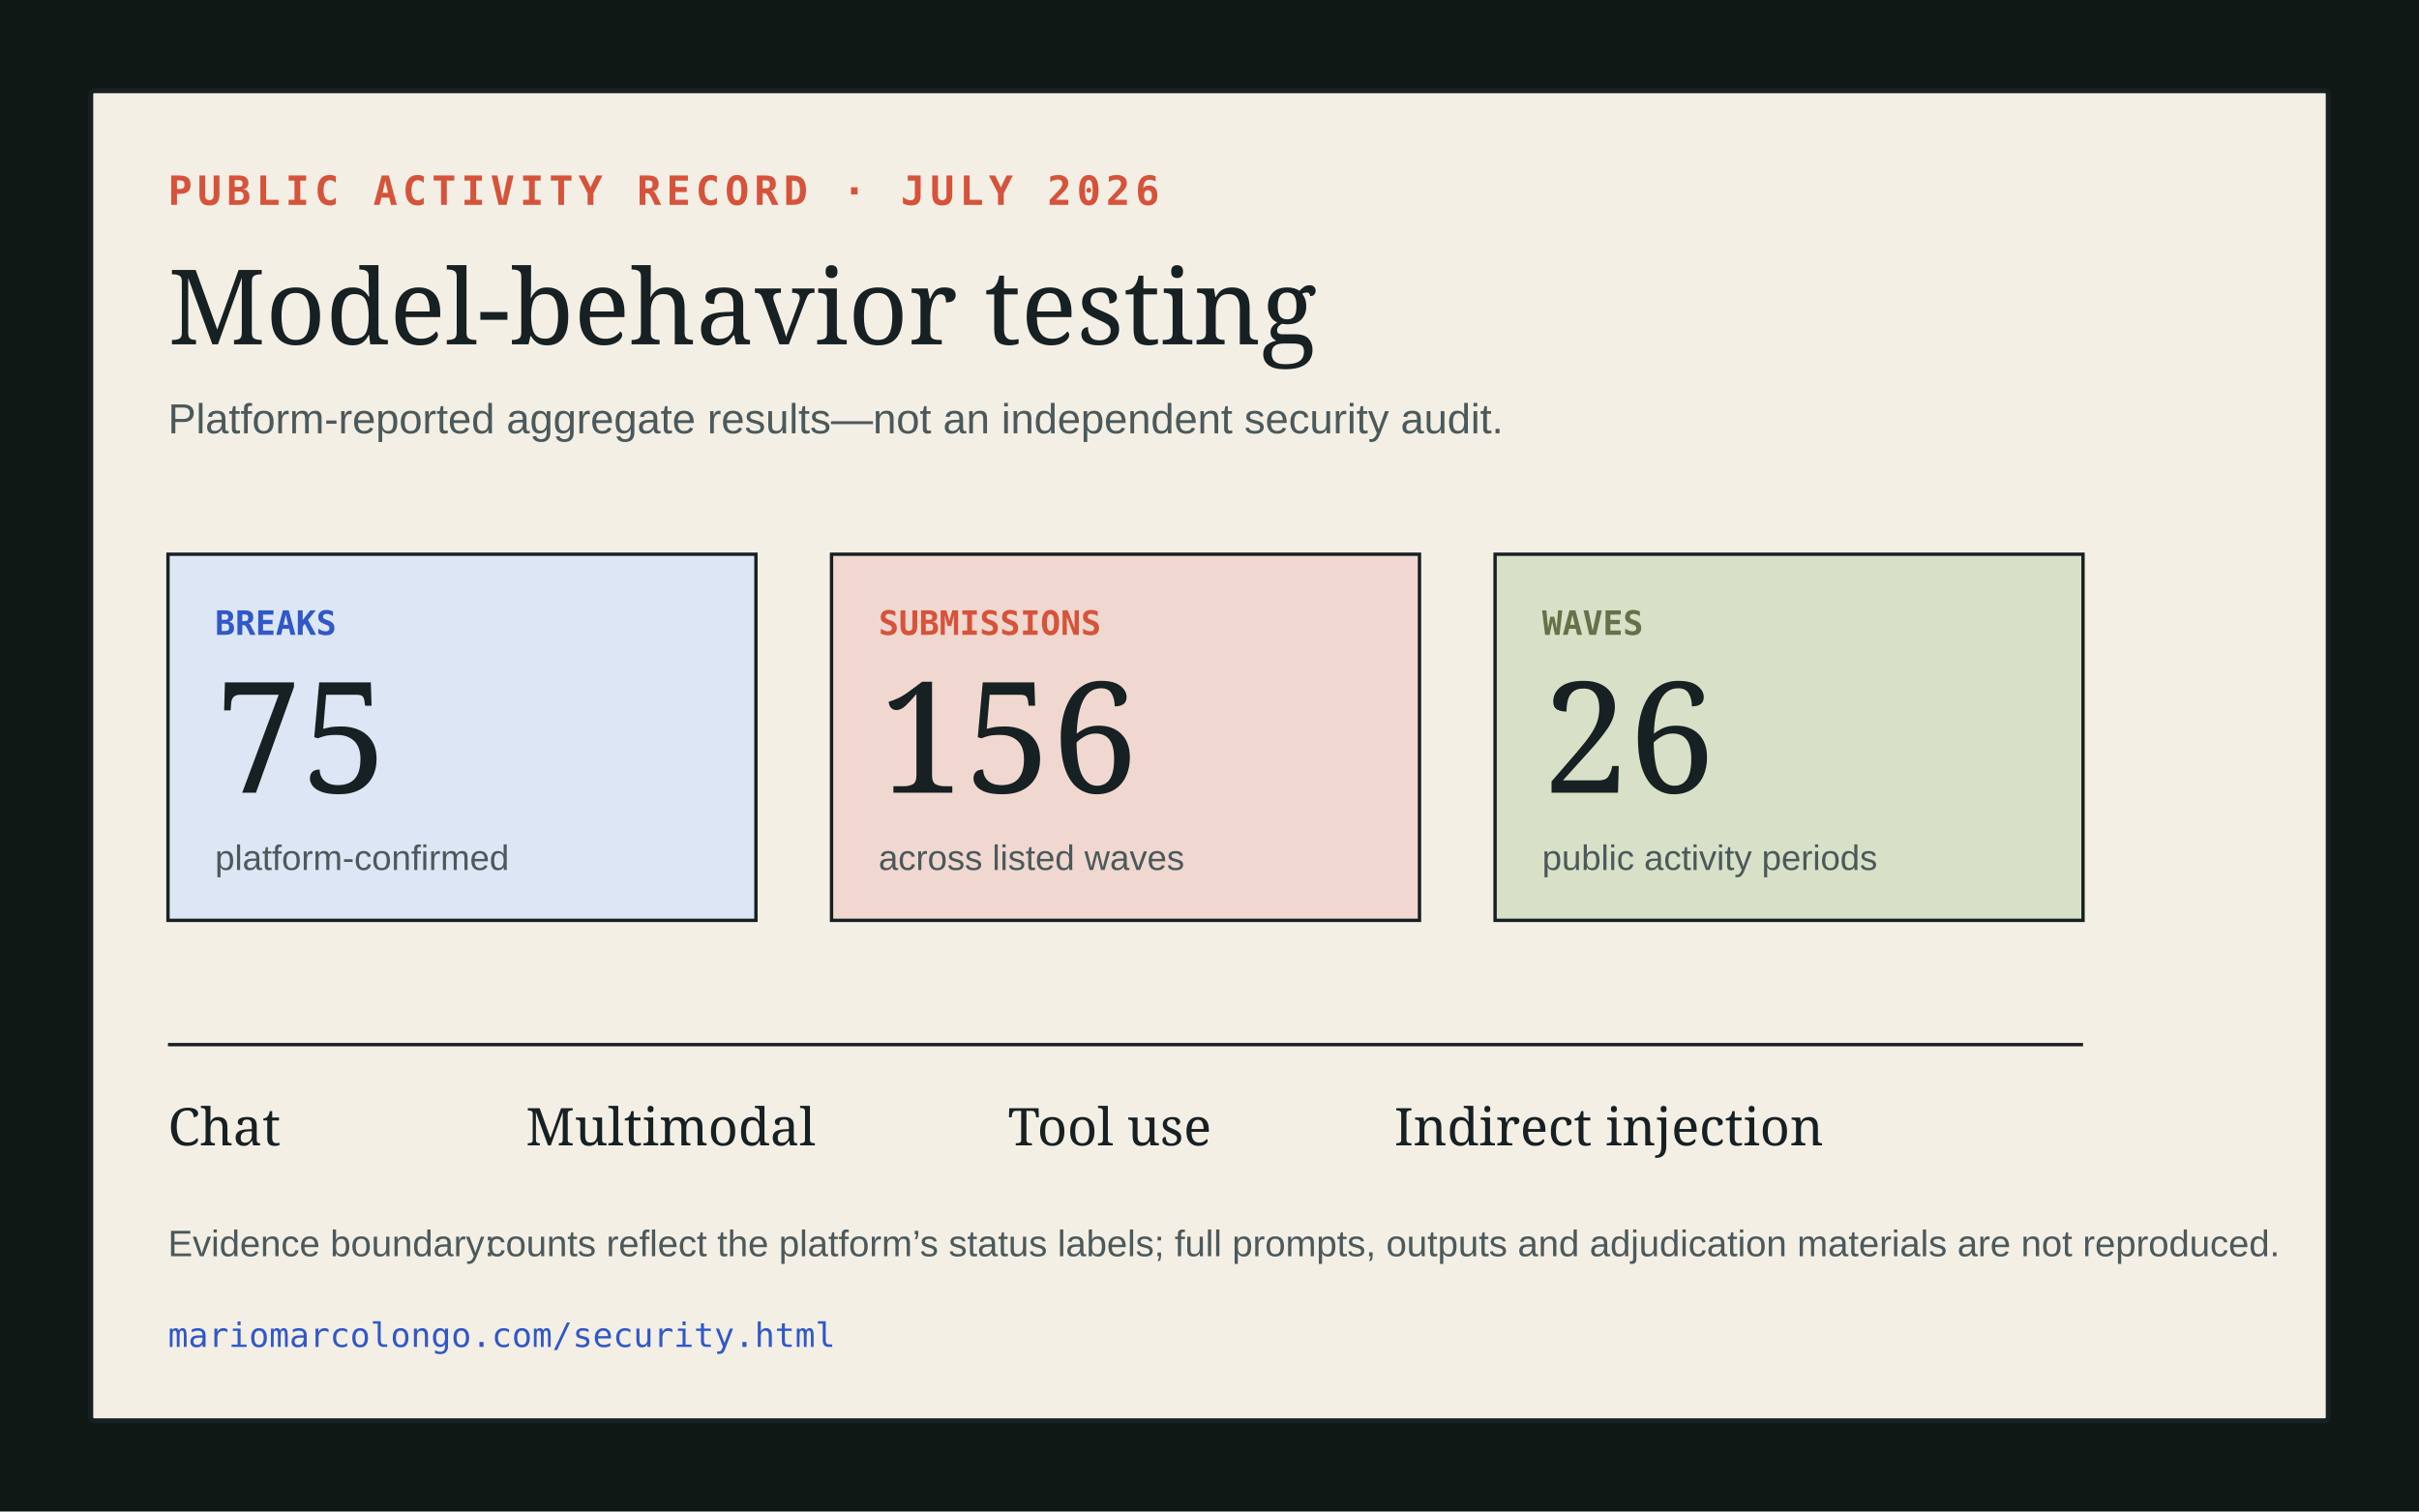
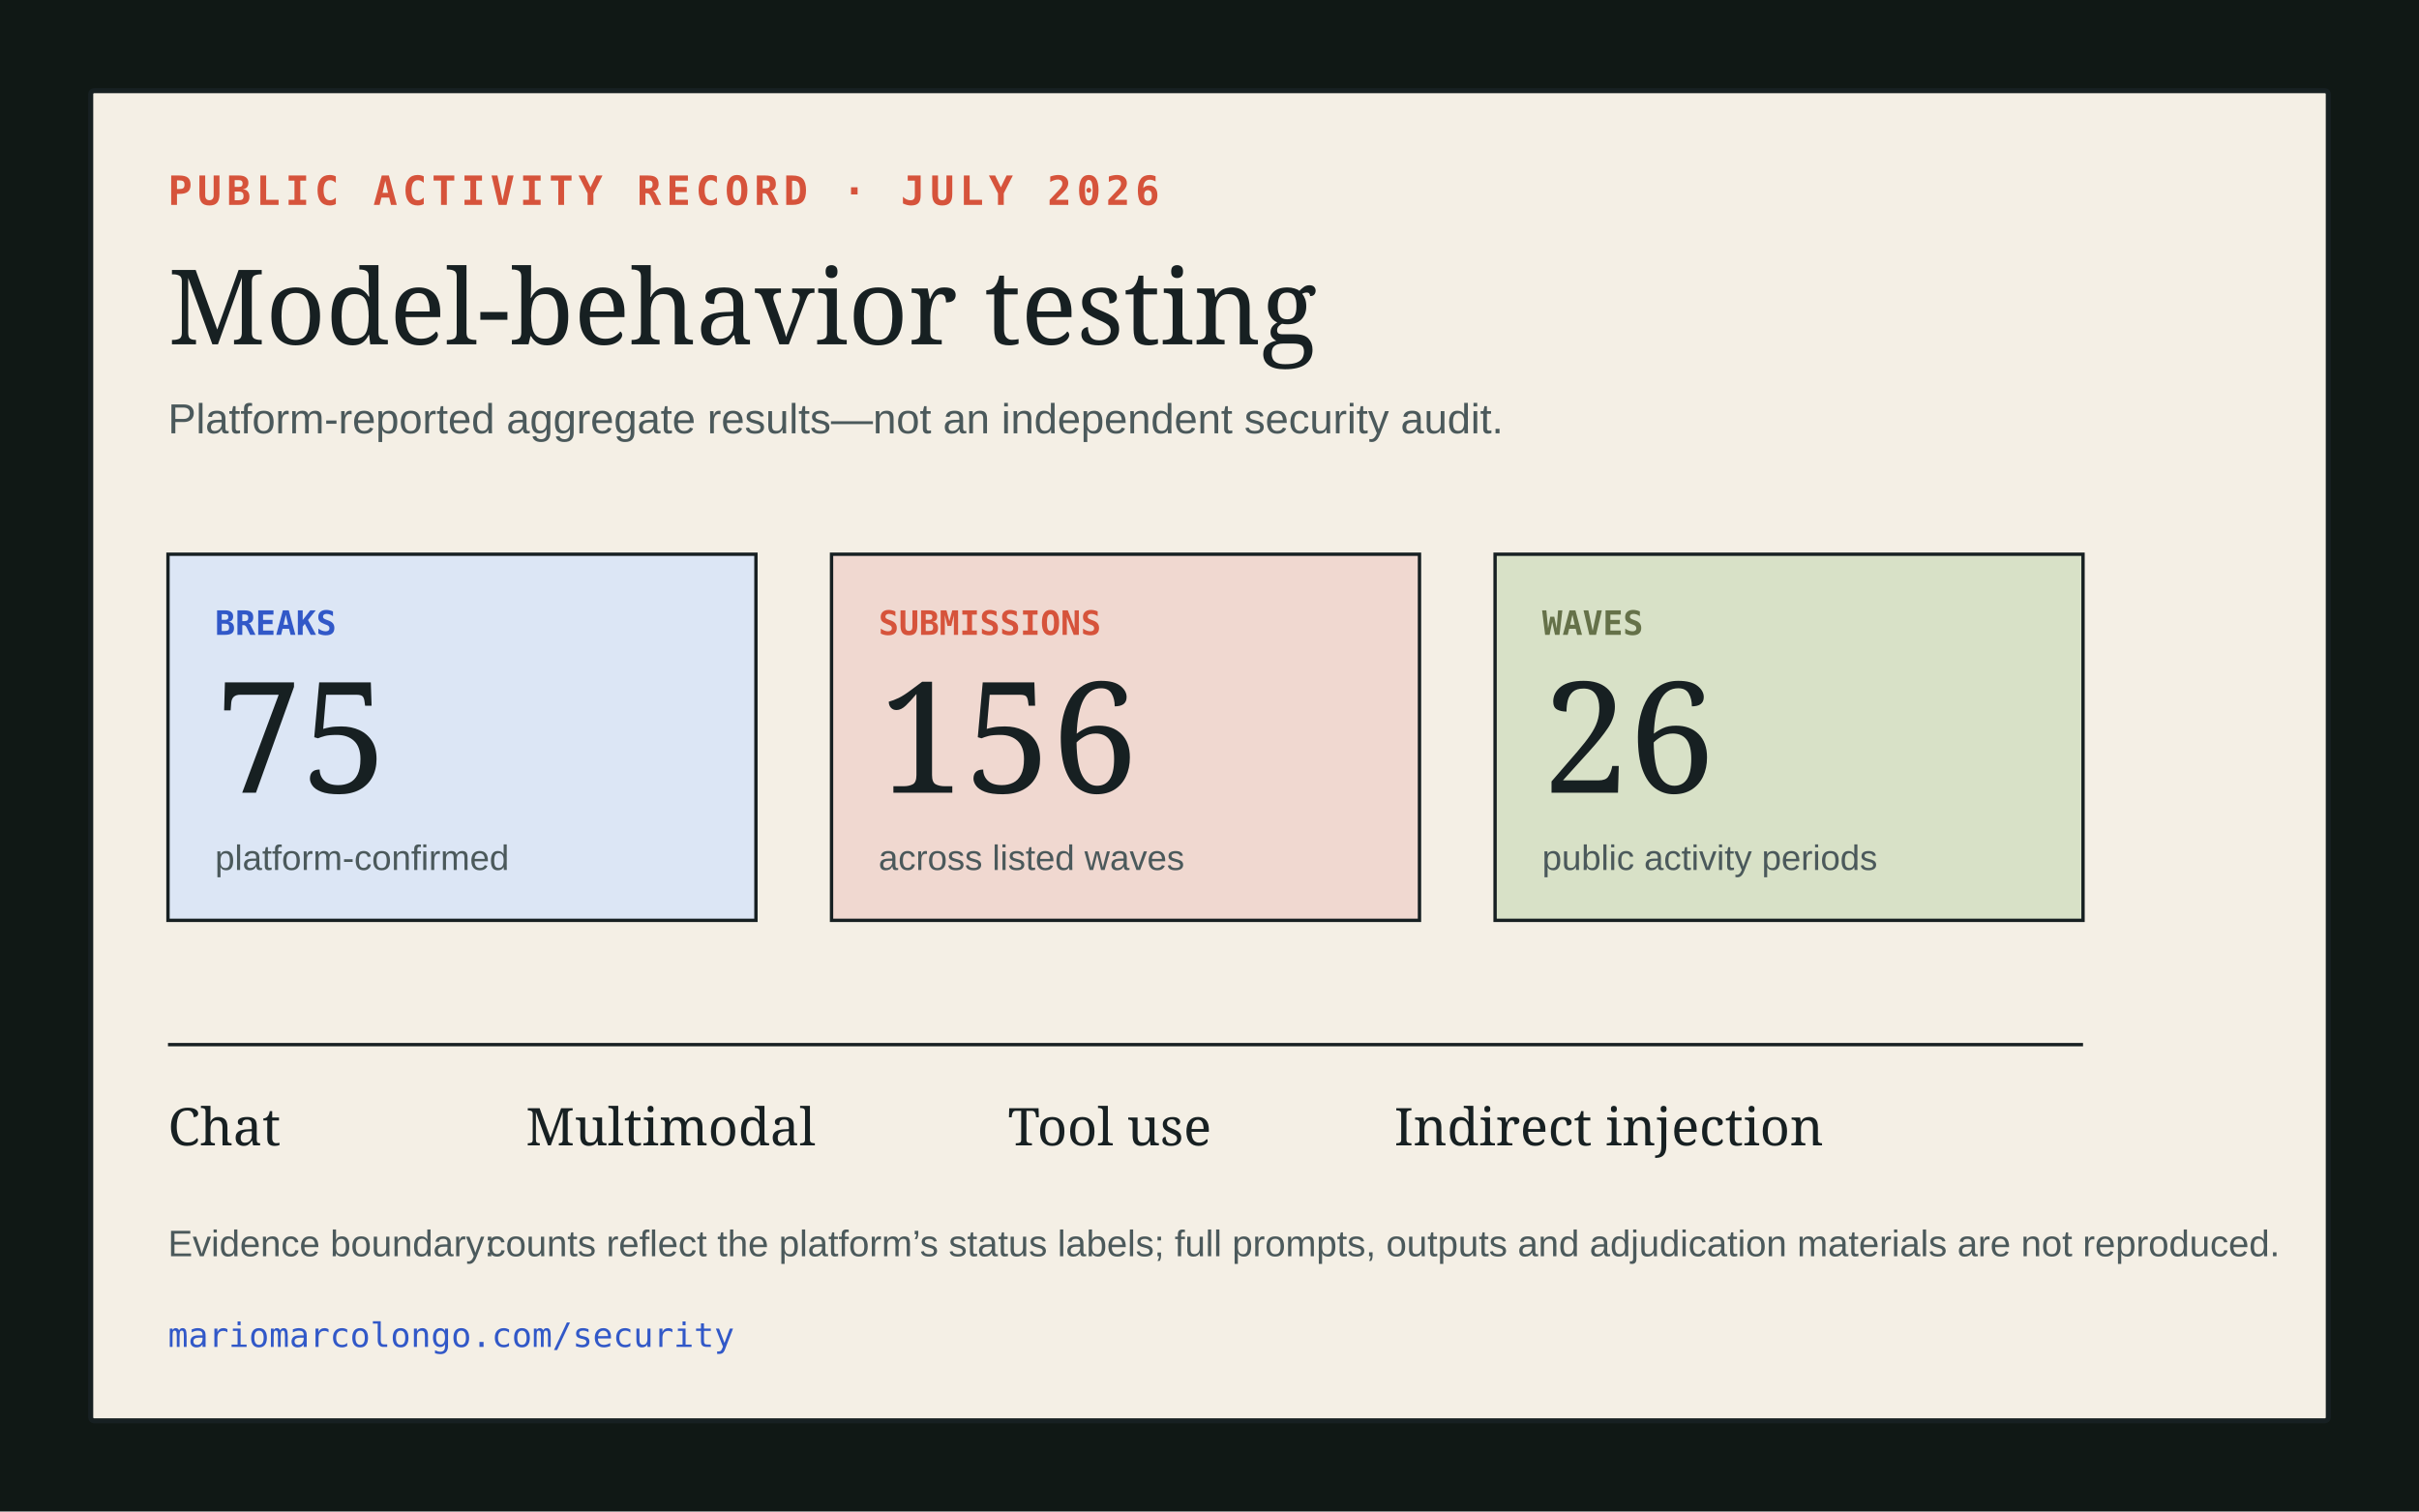
<svg xmlns="http://www.w3.org/2000/svg" viewBox="0 0 1440 900" role="img" aria-labelledby="title desc">
  <rect width="1440" height="900" fill="#101815" />
  <rect x="54" y="54" width="1332" height="792" rx="2" fill="#f4efe5" stroke="#172022" stroke-width="3" />
  <text x="100" y="122" fill="#d6533b" font-family="ui-monospace, monospace" font-size="24" font-weight="700" letter-spacing="3">PUBLIC ACTIVITY RECORD · JULY 2026</text>
  <text x="100" y="205" fill="#172022" font-family="Georgia, serif" font-size="62">Model-behavior testing</text>
  <text x="100" y="258" fill="#4b595b" font-family="Arial, sans-serif" font-size="25">Platform-reported aggregate results—not an independent security audit.</text>
  <g transform="translate(100 330)">
    <rect width="350" height="218" fill="#dce6f5" stroke="#172022" stroke-width="2" />
    <text x="28" y="48" fill="#3158c8" font-family="ui-monospace, monospace" font-size="20" font-weight="700">BREAKS</text>
    <text x="28" y="142" fill="#172022" font-family="Georgia, serif" font-size="92">75</text>
    <text x="28" y="188" fill="#4b595b" font-family="Arial, sans-serif" font-size="21">platform-confirmed</text>
  </g>
  <g transform="translate(495 330)">
    <rect width="350" height="218" fill="#f0d8d0" stroke="#172022" stroke-width="2" />
    <text x="28" y="48" fill="#d6533b" font-family="ui-monospace, monospace" font-size="20" font-weight="700">SUBMISSIONS</text>
    <text x="28" y="142" fill="#172022" font-family="Georgia, serif" font-size="92">156</text>
    <text x="28" y="188" fill="#4b595b" font-family="Arial, sans-serif" font-size="21">across listed waves</text>
  </g>
  <g transform="translate(890 330)">
    <rect width="350" height="218" fill="#d8e1c7" stroke="#172022" stroke-width="2" />
    <text x="28" y="48" fill="#657149" font-family="ui-monospace, monospace" font-size="20" font-weight="700">WAVES</text>
    <text x="28" y="142" fill="#172022" font-family="Georgia, serif" font-size="92">26</text>
    <text x="28" y="188" fill="#4b595b" font-family="Arial, sans-serif" font-size="21">public activity periods</text>
  </g>
  <line x1="100" y1="622" x2="1240" y2="622" stroke="#172022" stroke-width="2" />
  <text x="100" y="682" fill="#172022" font-family="Georgia, serif" font-size="31">Chat</text>
  <text x="313" y="682" fill="#172022" font-family="Georgia, serif" font-size="31">Multimodal</text>
  <text x="600" y="682" fill="#172022" font-family="Georgia, serif" font-size="31">Tool use</text>
  <text x="830" y="682" fill="#172022" font-family="Georgia, serif" font-size="31">Indirect injection</text>
  <text x="100" y="748" fill="#4b595b" font-family="Arial, sans-serif" font-size="22">Evidence boundary:</text>
  <text x="290" y="748" fill="#4b595b" font-family="Arial, sans-serif" font-size="22">counts reflect the platform’s status labels; full prompts, outputs and adjudication materials are not reproduced.</text>
-   <text x="100" y="802" fill="#3158c8" font-family="ui-monospace, monospace" font-size="20">mariomarcolongo.com/security.html</text>
+   <text x="100" y="802" fill="#3158c8" font-family="ui-monospace, monospace" font-size="20">mariomarcolongo.com/security</text>
</svg>
